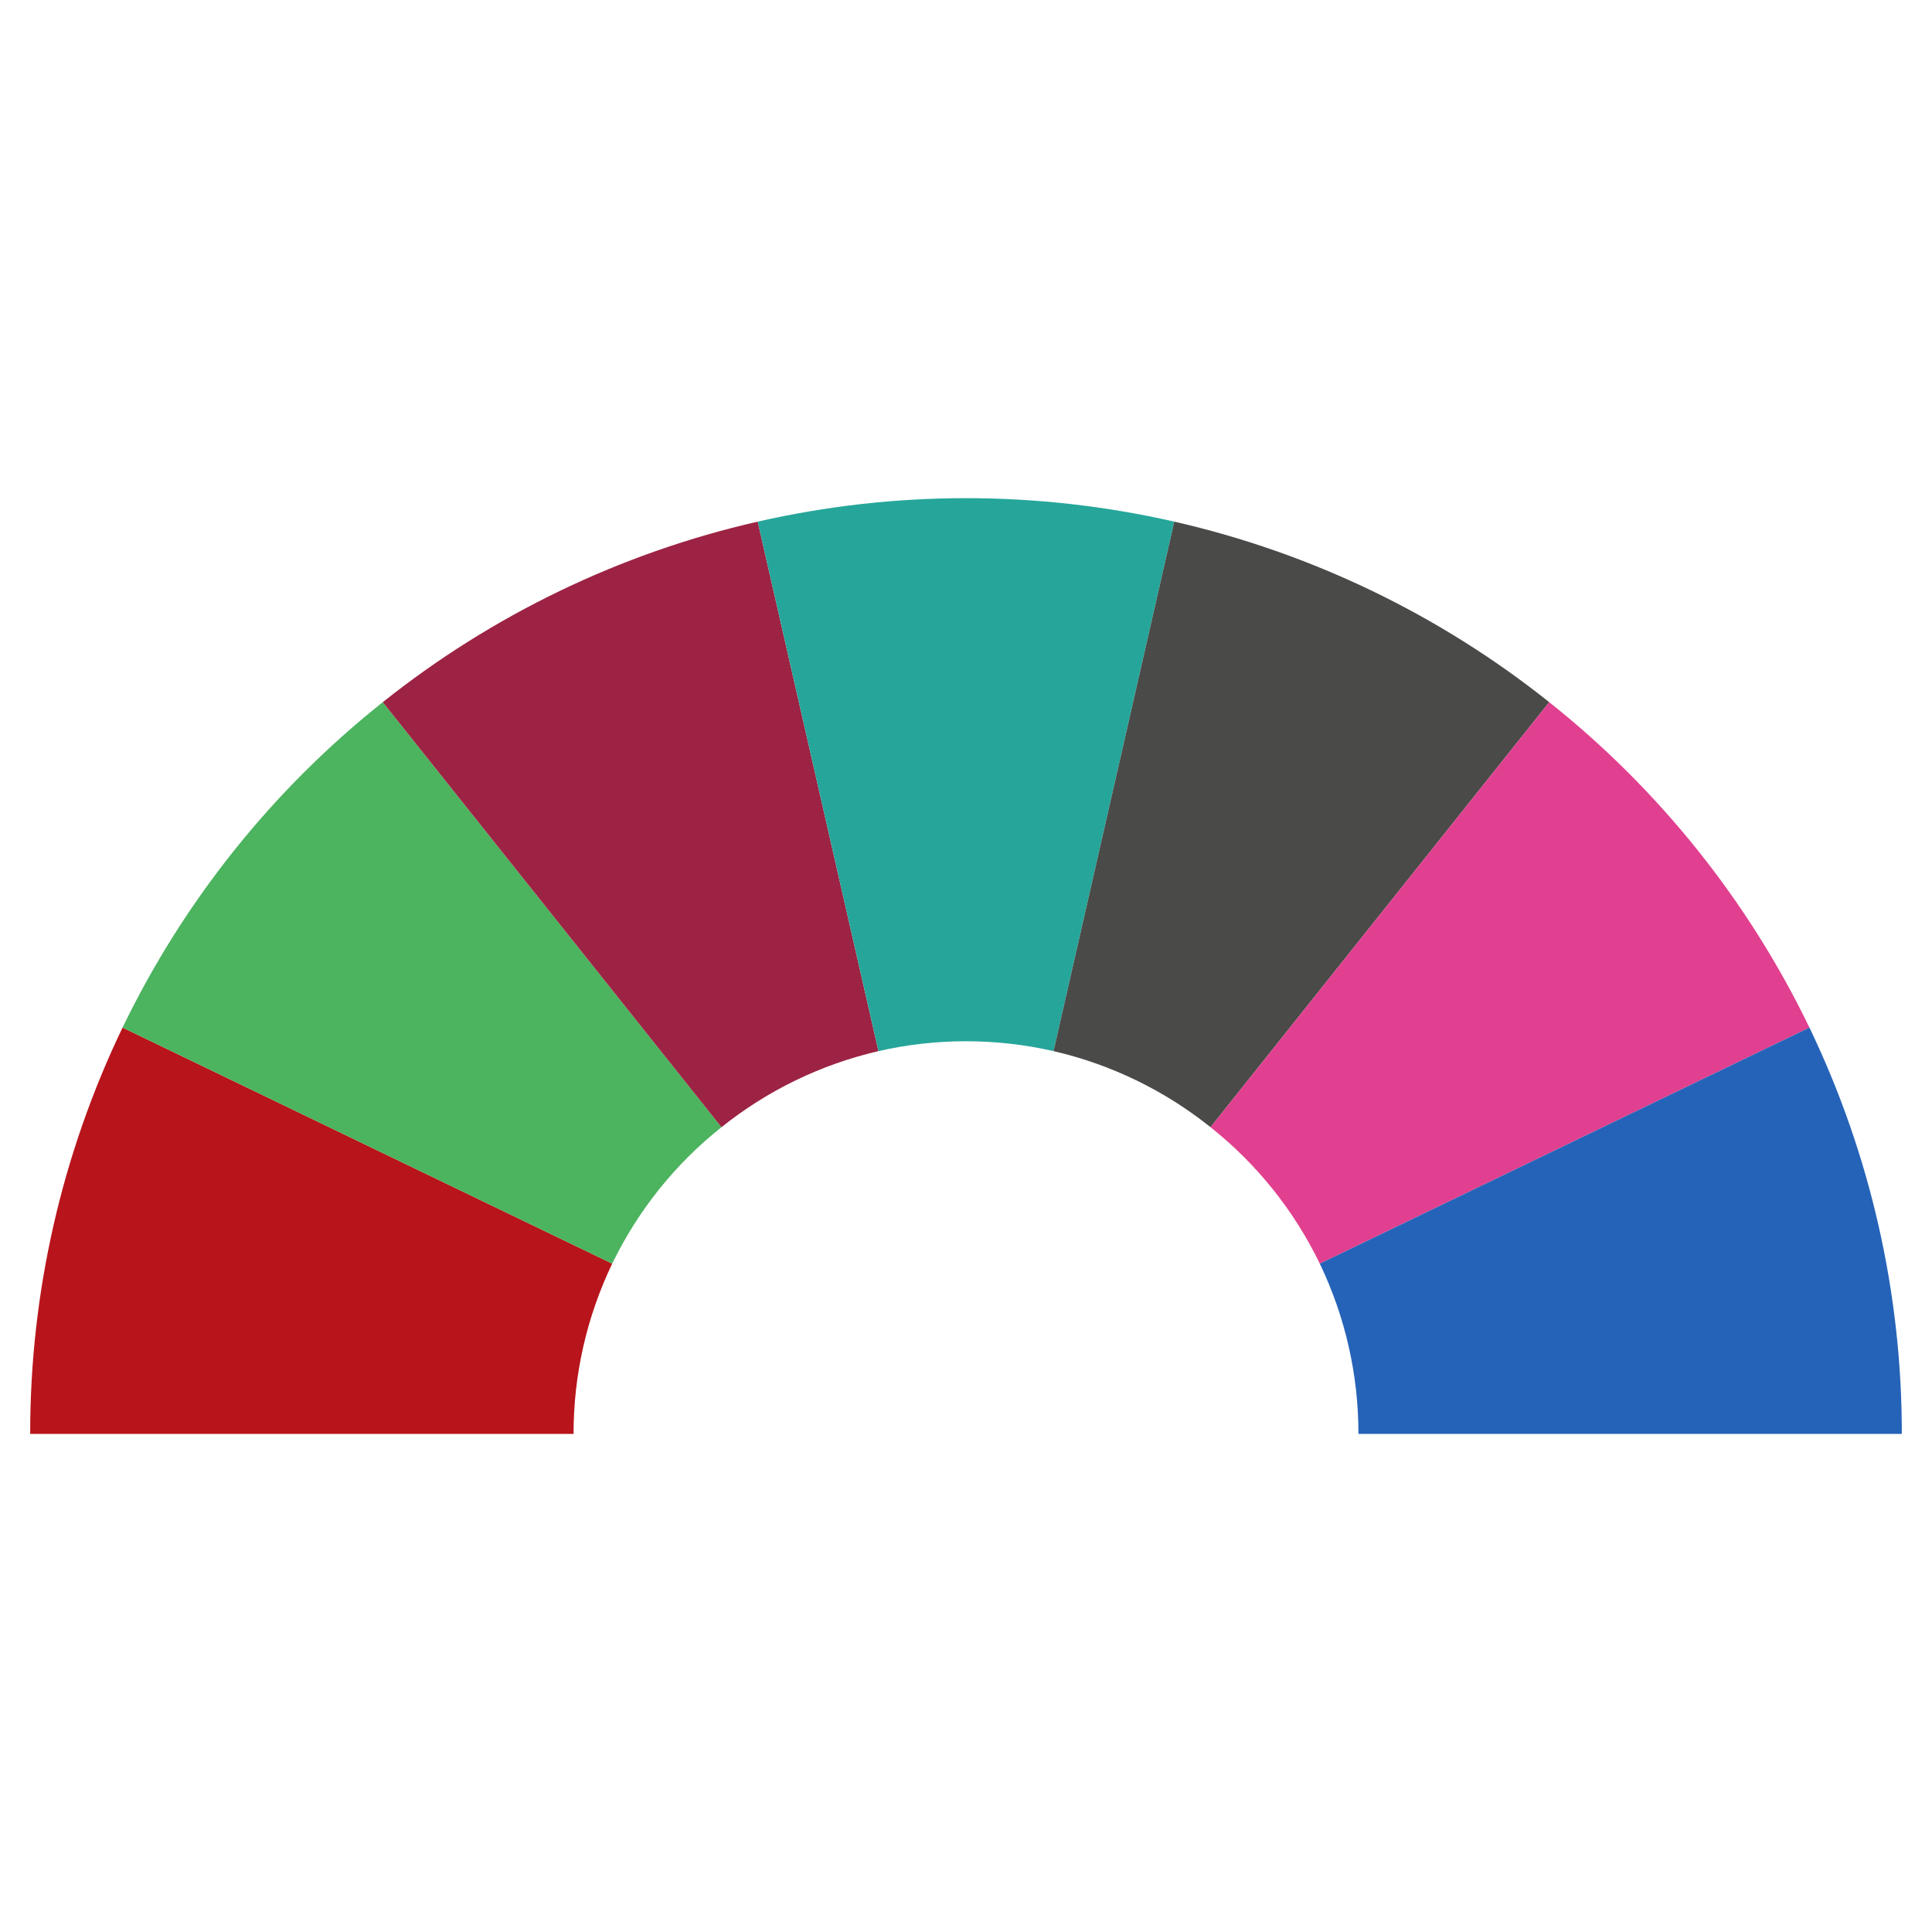
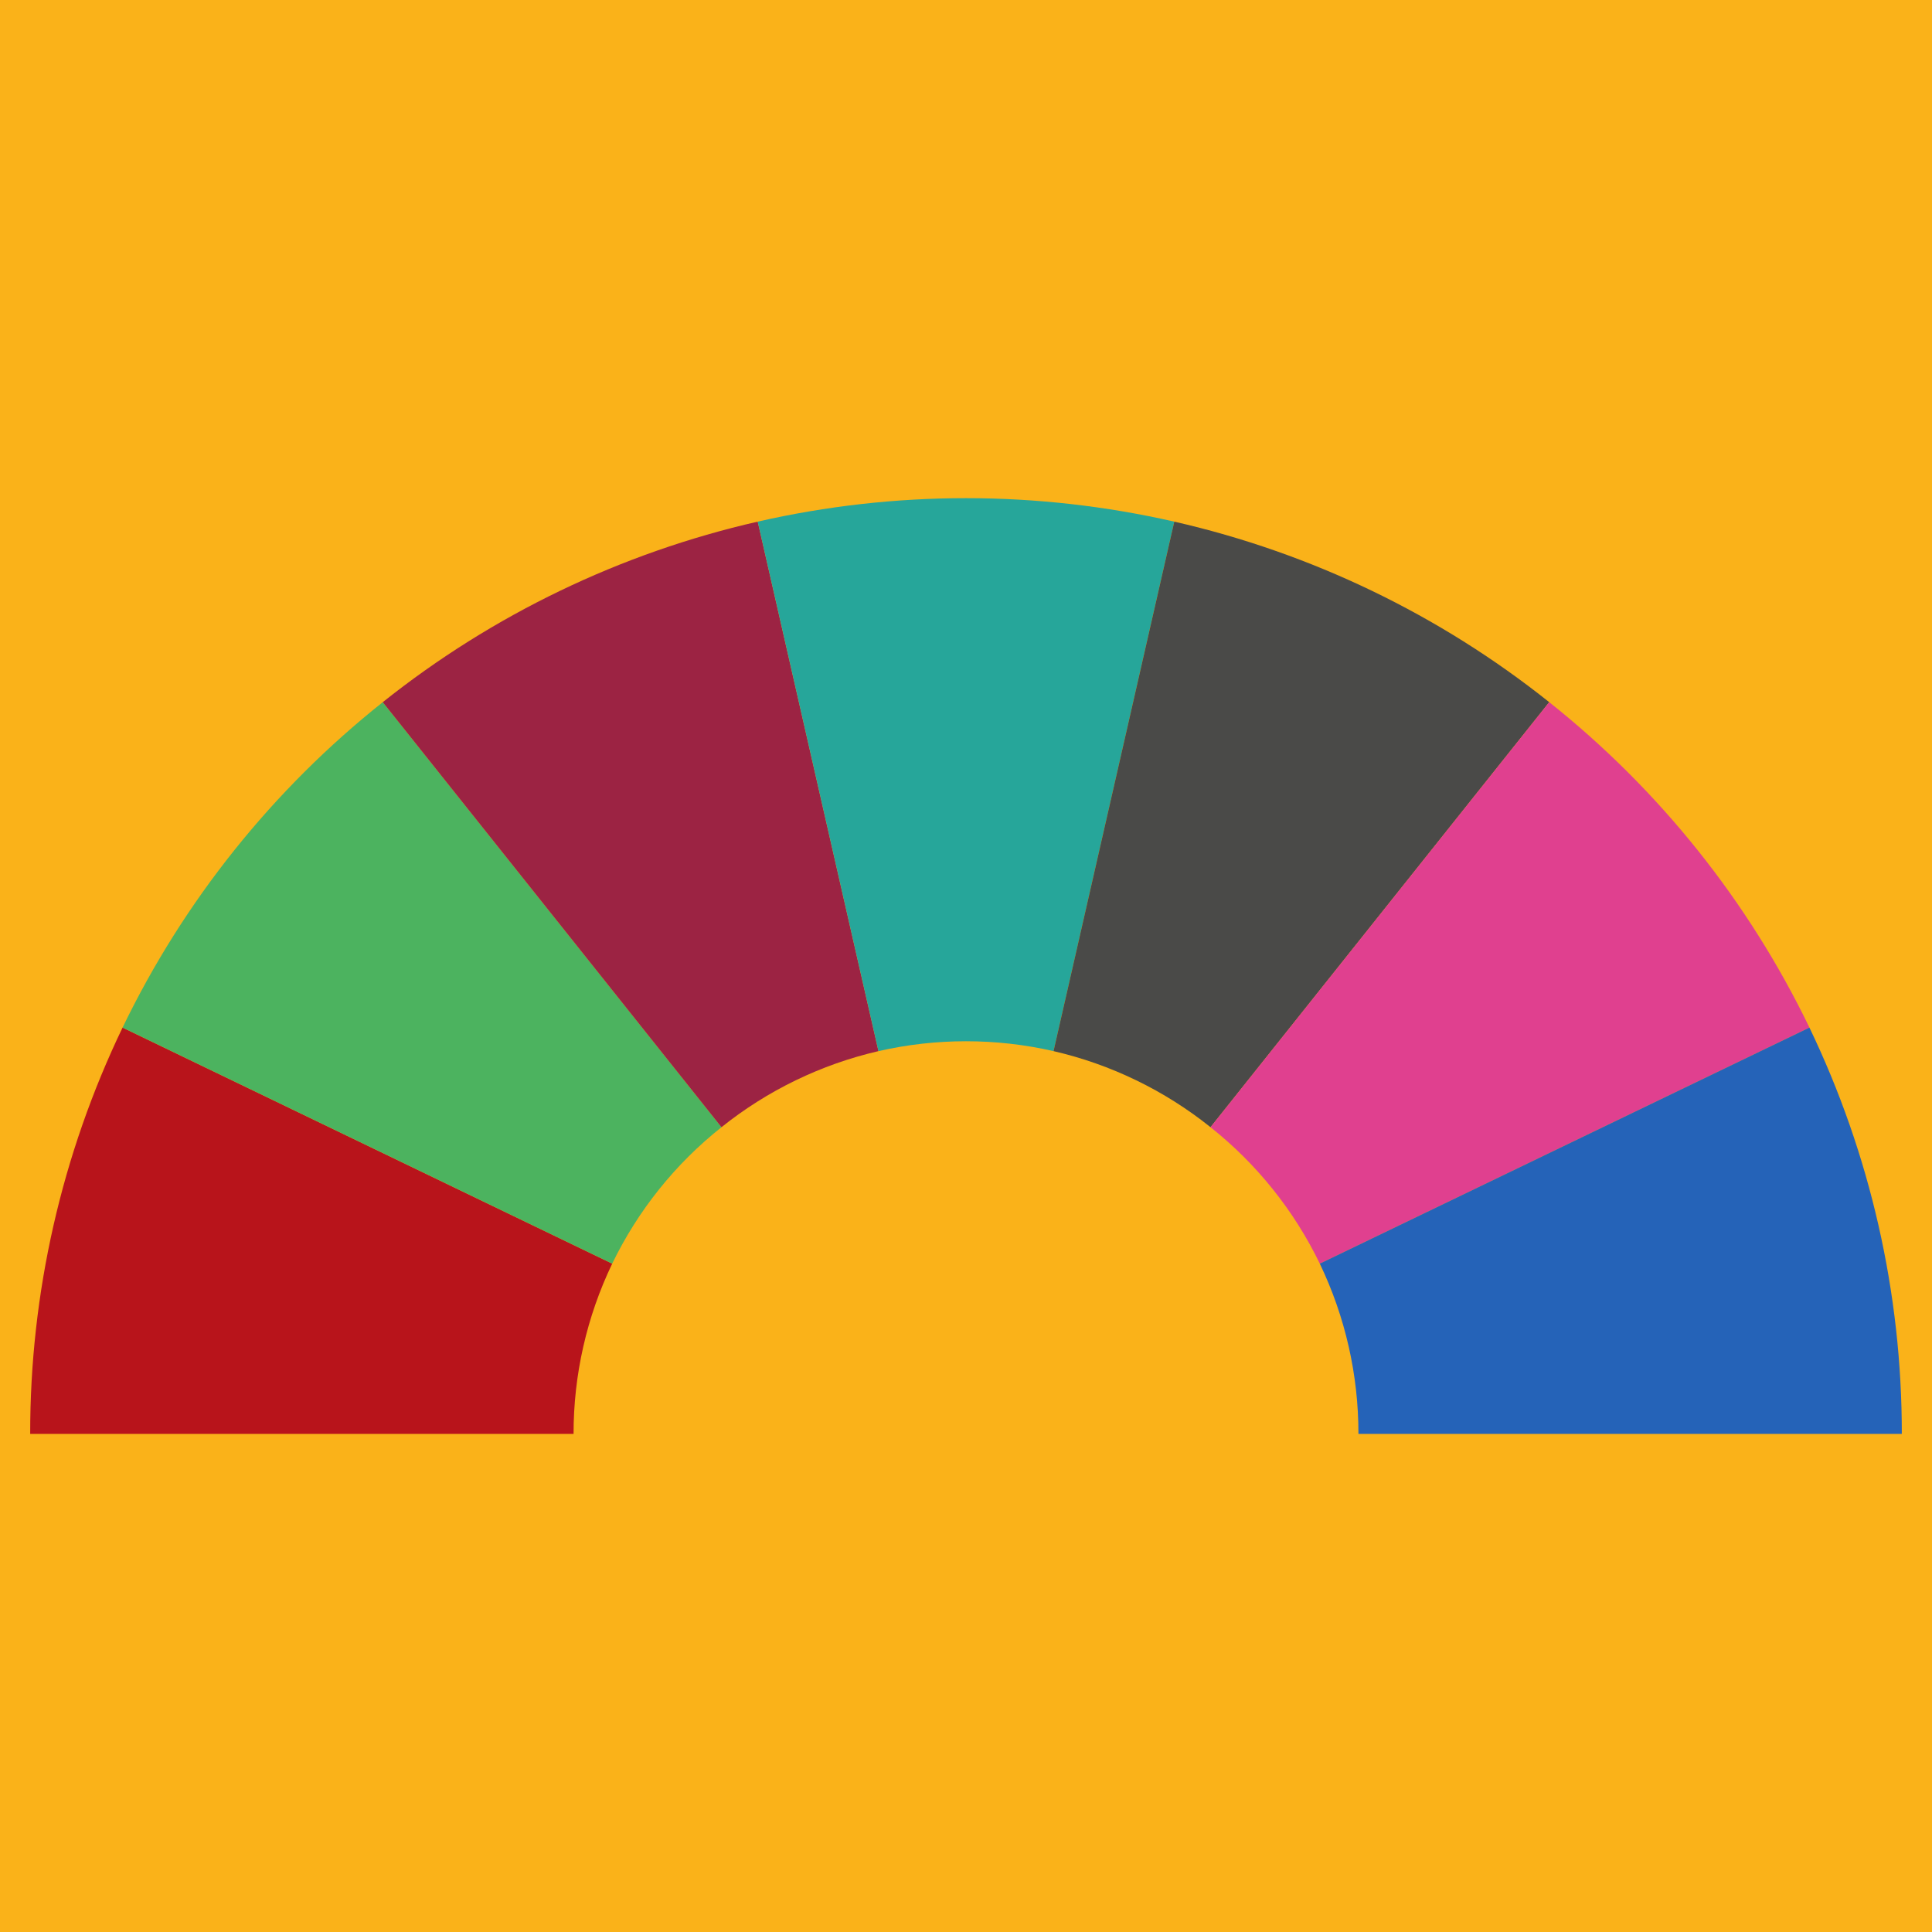
<svg xmlns="http://www.w3.org/2000/svg" viewBox="0 0 32 32">
-   <style>.p0{fill:#b8141b}.p1{fill:#4cb35f}.p2{fill:#9c2343}.p3{fill:#26a69a}.p4{fill:#4a4a48}.p5{fill:#e0408f}.p6{fill:#2563b8}@media (prefers-color-scheme:dark){.p0{fill:#b0241f}.p1{fill:#45ab59}.p2{fill:#c2405a}.p3{fill:#24a99c}.p4{fill:#b8b8b2}.p5{fill:#c42e7d}.p6{fill:#4a8ae0}}</style>
+   <style>.p0{fill:#b8141b}.p1{fill:#4cb35f}.p2{fill:#9c2343}.p3{fill:#26a69a}.p4{fill:#4a4a48}.p5{fill:#e0408f}.p6{fill:#2563b8}</style>
+   <rect width="32" height="32" fill="#fab219" />
  <path class="p0" d="M0.50 23.75A15.5 15.5 0 0 1 2.03 17.02L10.14 20.93A6.5 6.5 0 0 0 9.50 23.75Z" />
  <path class="p1" d="M2.03 17.02A15.5 15.5 0 0 1 6.34 11.63L11.95 18.67A6.5 6.5 0 0 0 10.14 20.93Z" />
  <path class="p2" d="M6.34 11.63A15.5 15.5 0 0 1 12.55 8.64L14.55 17.41A6.5 6.5 0 0 0 11.95 18.67Z" />
  <path class="p3" d="M12.55 8.64A15.5 15.5 0 0 1 19.45 8.64L17.45 17.41A6.5 6.5 0 0 0 14.55 17.41Z" />
  <path class="p4" d="M19.45 8.64A15.5 15.5 0 0 1 25.66 11.63L20.05 18.67A6.5 6.5 0 0 0 17.45 17.41Z" />
  <path class="p5" d="M25.66 11.63A15.5 15.5 0 0 1 29.97 17.02L21.86 20.93A6.5 6.5 0 0 0 20.05 18.67Z" />
  <path class="p6" d="M29.97 17.02A15.5 15.5 0 0 1 31.50 23.75L22.50 23.75A6.5 6.5 0 0 0 21.86 20.93Z" />
</svg>
